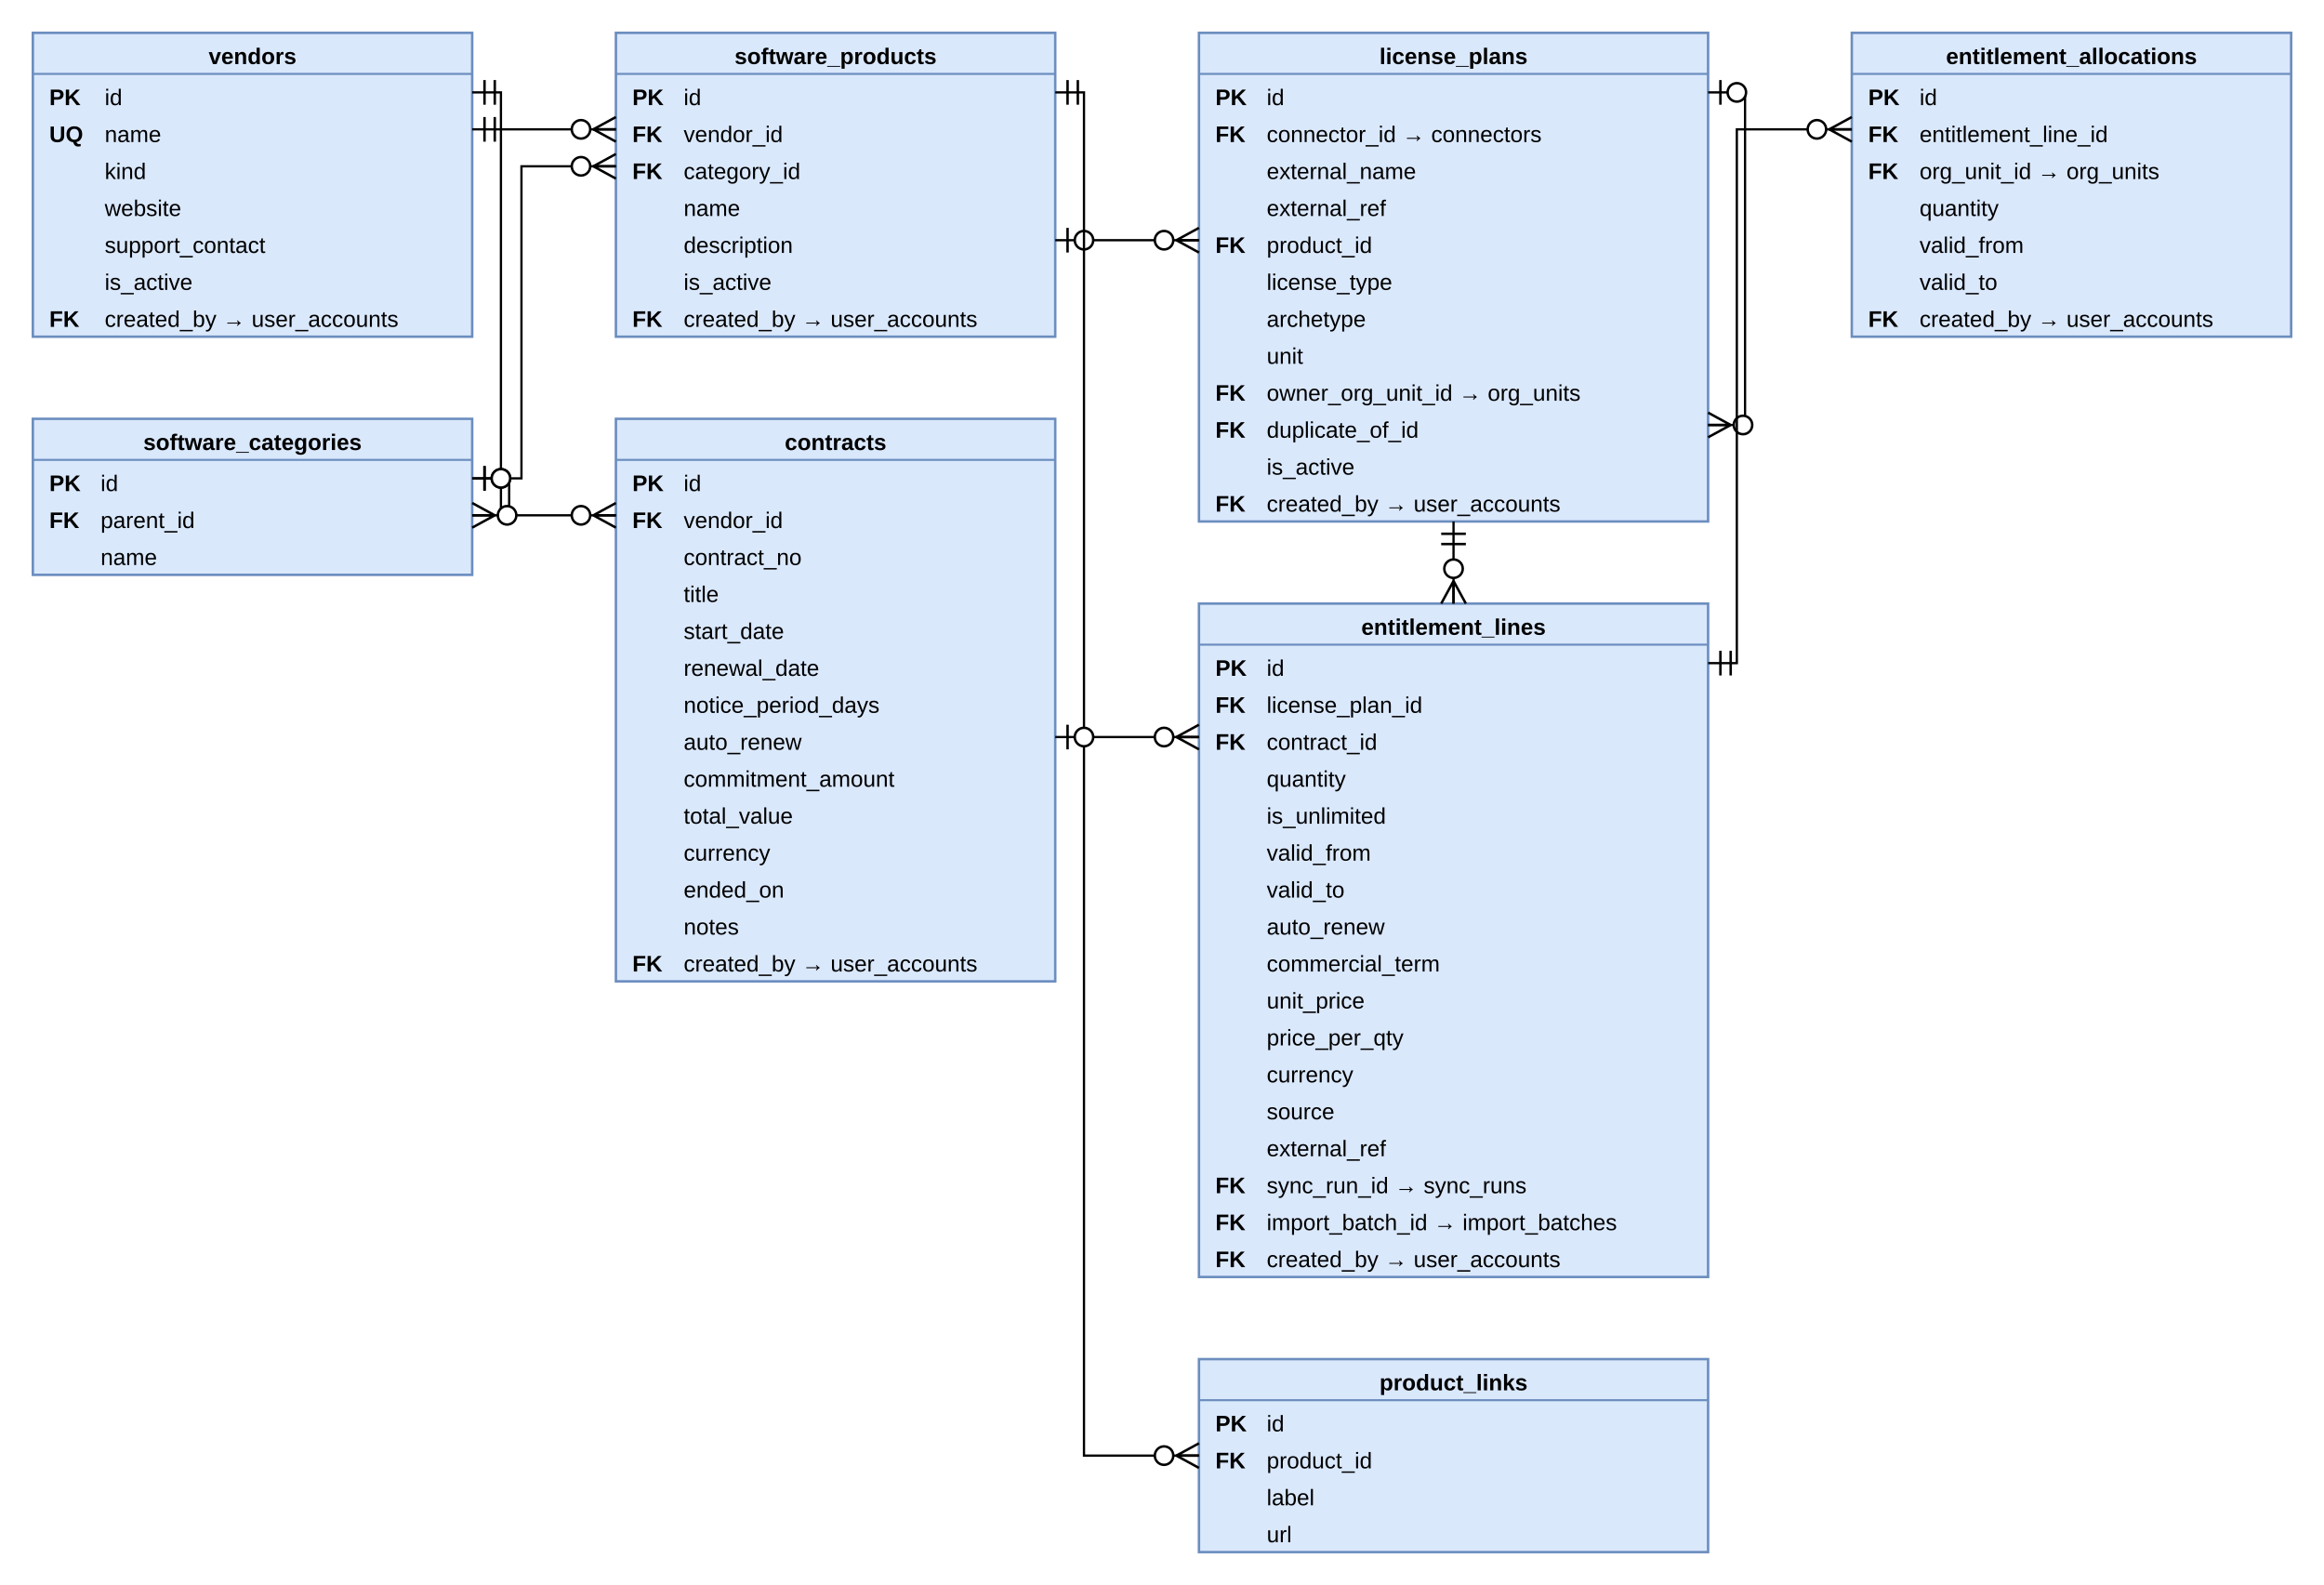
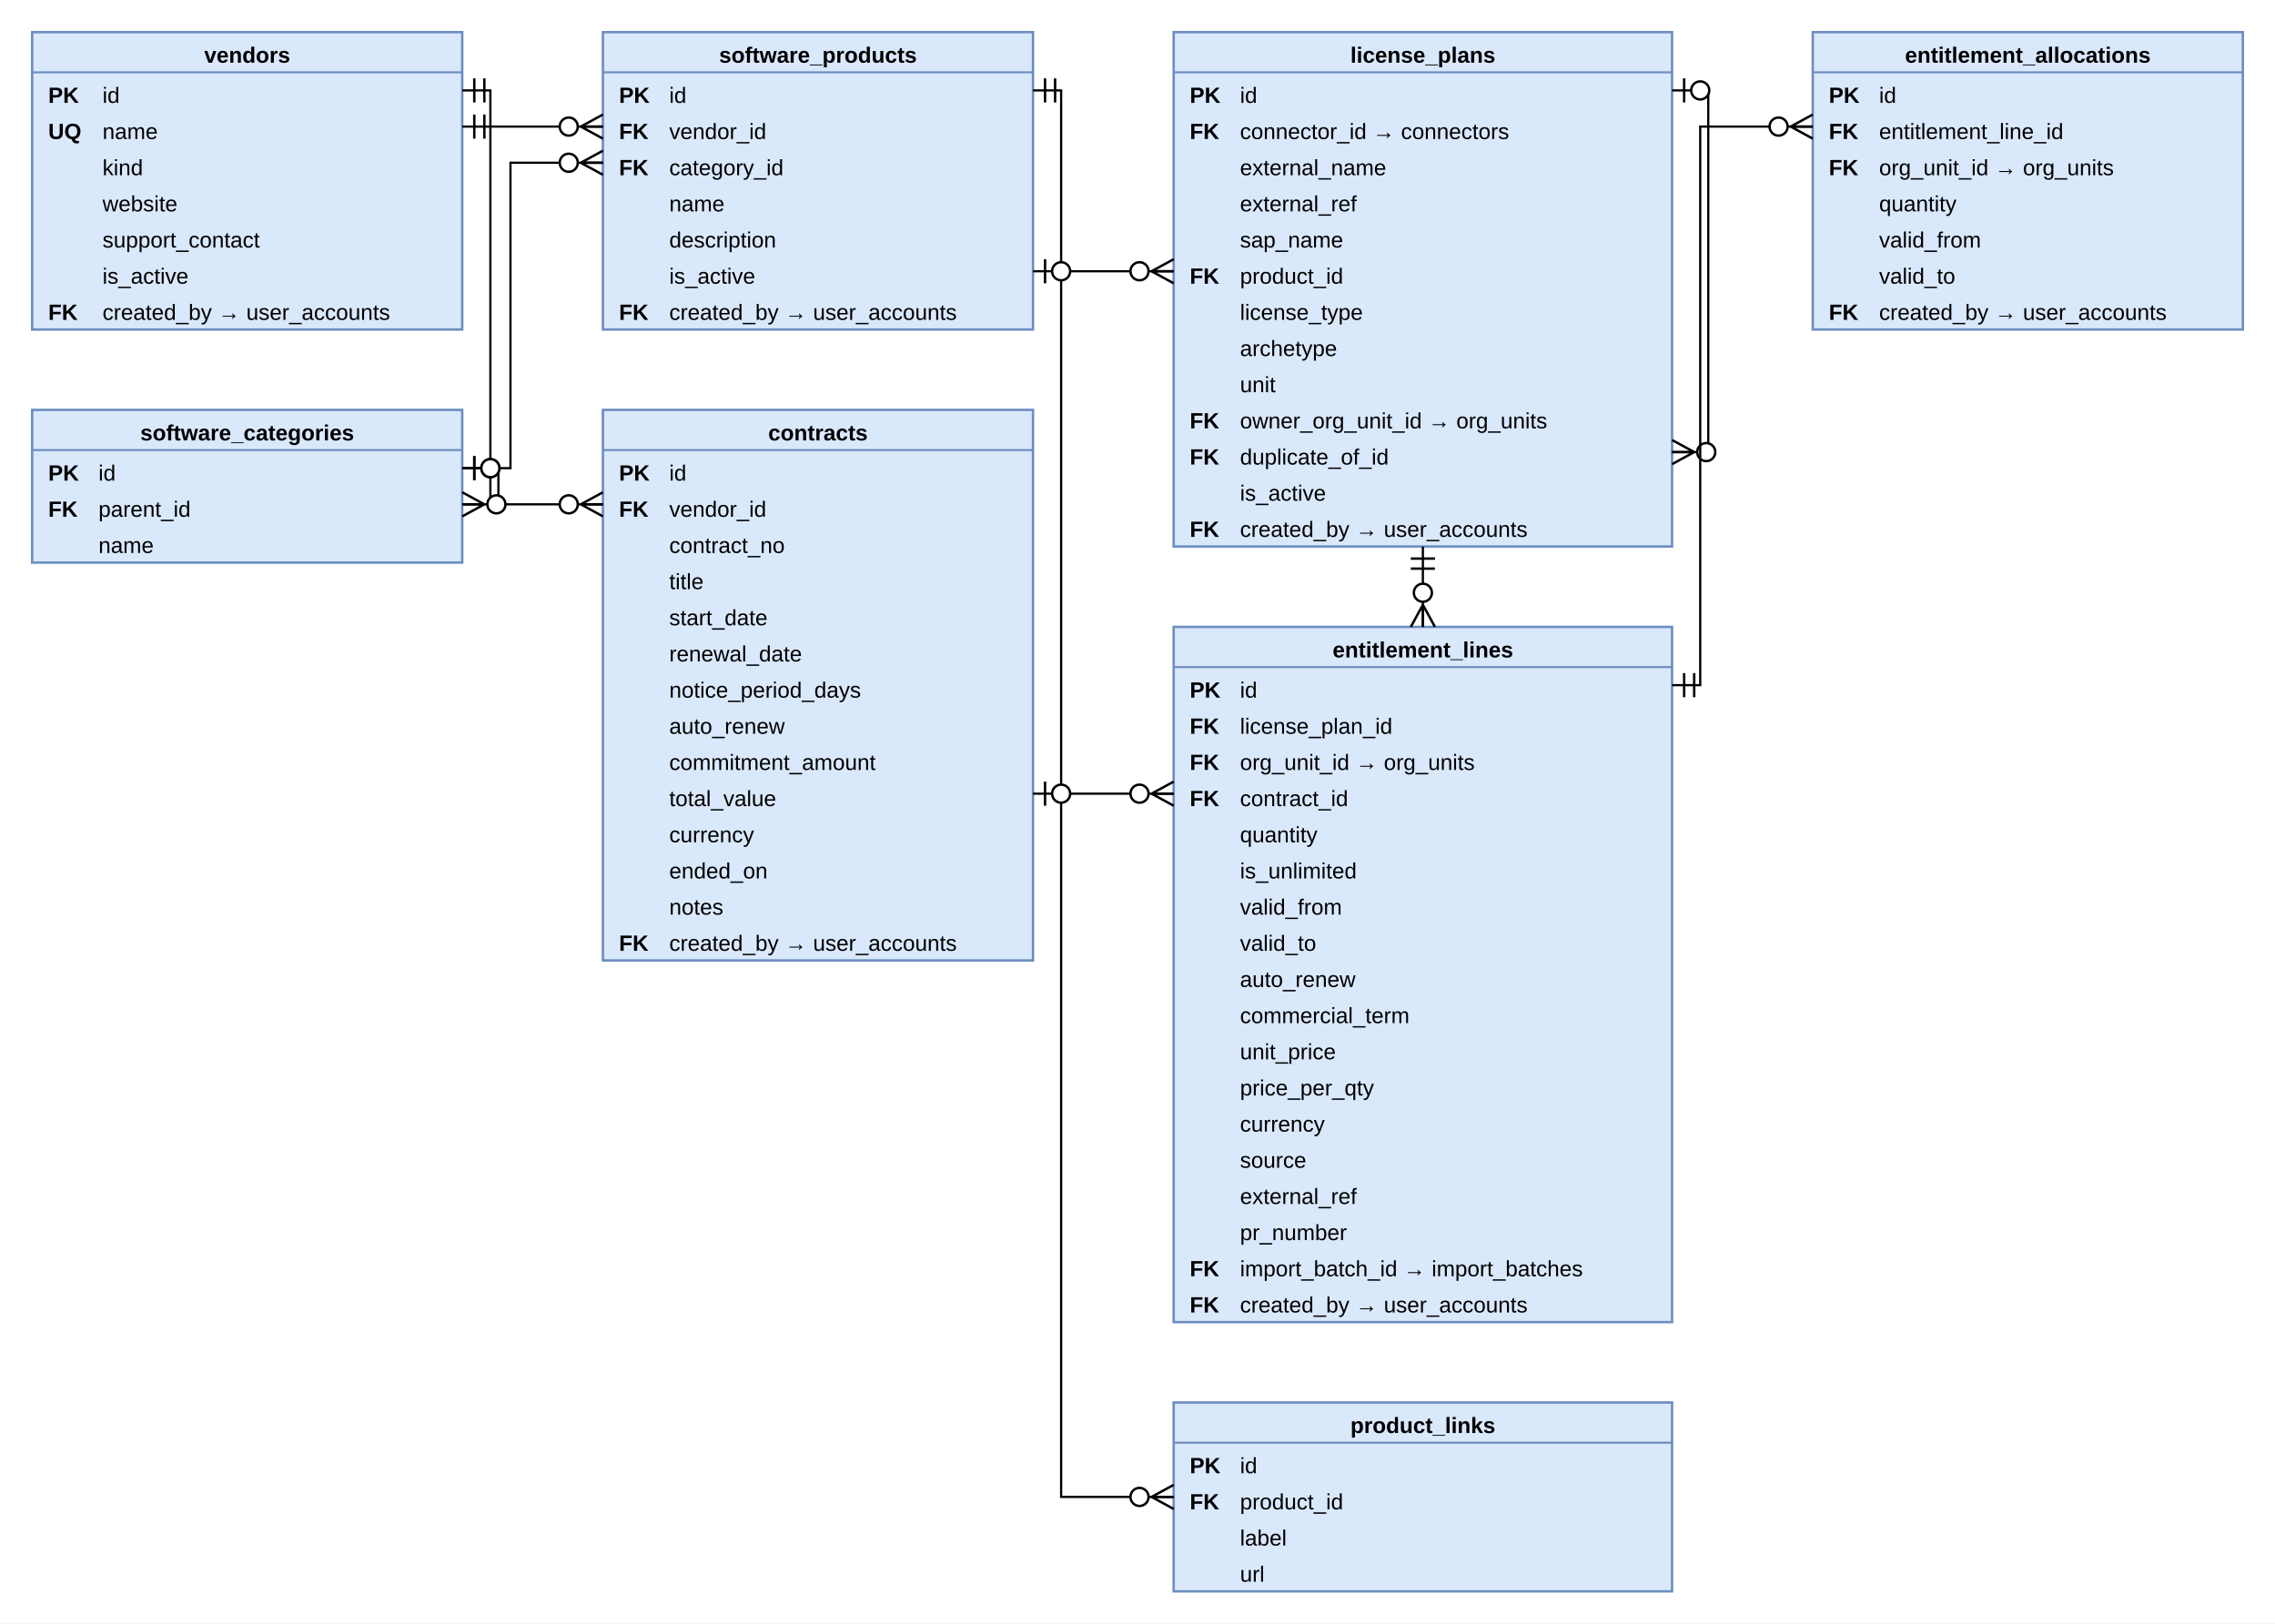
- <svg xmlns="http://www.w3.org/2000/svg" width="1132" height="772" viewBox="0 0 1132 772" font-family="Liberation Sans, Arial, Helvetica, sans-serif">
+ <svg xmlns="http://www.w3.org/2000/svg" width="1132" height="808" viewBox="0 0 1132 808" font-family="Liberation Sans, Arial, Helvetica, sans-serif">
  <rect width="100%" height="100%" fill="#ffffff" />
  <g transform="translate(-4.0,-4.0)">
    <rect x="20" y="20" width="214.0" height="148" fill="#DAE8FC" stroke="#6C8EBF" stroke-width="1.2" />
    <text x="127.0" y="35.2" font-size="11" fill="#000000" text-anchor="middle" font-weight="bold" xml:space="preserve">vendors</text>
    <line x1="20" y1="40" x2="234.0" y2="40" stroke="#6C8EBF" stroke-width="1" />
    <text x="28.0" y="55.2" font-size="11" fill="#000000" text-anchor="start" font-weight="bold" xml:space="preserve">PK</text>
    <text x="55.0" y="55.2" font-size="11" fill="#000000" text-anchor="start" xml:space="preserve">id</text>
    <text x="28.0" y="73.2" font-size="11" fill="#000000" text-anchor="start" font-weight="bold" xml:space="preserve">UQ</text>
    <text x="55.0" y="73.2" font-size="11" fill="#000000" text-anchor="start" xml:space="preserve">name</text>
    <text x="55.0" y="91.2" font-size="11" fill="#000000" text-anchor="start" xml:space="preserve">kind</text>
    <text x="55.0" y="109.2" font-size="11" fill="#000000" text-anchor="start" xml:space="preserve">website</text>
    <text x="55.0" y="127.2" font-size="11" fill="#000000" text-anchor="start" xml:space="preserve">support_contact</text>
    <text x="55.0" y="145.2" font-size="11" fill="#000000" text-anchor="start" xml:space="preserve">is_active</text>
    <text x="28.0" y="163.2" font-size="11" fill="#000000" text-anchor="start" font-weight="bold" xml:space="preserve">FK</text>
    <text x="55.0" y="163.2" font-size="11" fill="#000000" text-anchor="start" xml:space="preserve">created_by → user_accounts</text>
    <rect x="20" y="208" width="214.0" height="76" fill="#DAE8FC" stroke="#6C8EBF" stroke-width="1.2" />
    <text x="127.0" y="223.2" font-size="11" fill="#000000" text-anchor="middle" font-weight="bold" xml:space="preserve">software_categories</text>
    <line x1="20" y1="228" x2="234.0" y2="228" stroke="#6C8EBF" stroke-width="1" />
    <text x="28.0" y="243.2" font-size="11" fill="#000000" text-anchor="start" font-weight="bold" xml:space="preserve">PK</text>
    <text x="53.0" y="243.2" font-size="11" fill="#000000" text-anchor="start" xml:space="preserve">id</text>
    <text x="28.0" y="261.2" font-size="11" fill="#000000" text-anchor="start" font-weight="bold" xml:space="preserve">FK</text>
    <text x="53.0" y="261.2" font-size="11" fill="#000000" text-anchor="start" xml:space="preserve">parent_id</text>
    <text x="53.0" y="279.2" font-size="11" fill="#000000" text-anchor="start" xml:space="preserve">name</text>
    <rect x="304.0" y="20" width="214.0" height="148" fill="#DAE8FC" stroke="#6C8EBF" stroke-width="1.2" />
    <text x="411.0" y="35.2" font-size="11" fill="#000000" text-anchor="middle" font-weight="bold" xml:space="preserve">software_products</text>
    <line x1="304.0" y1="40" x2="518.0" y2="40" stroke="#6C8EBF" stroke-width="1" />
    <text x="312.0" y="55.2" font-size="11" fill="#000000" text-anchor="start" font-weight="bold" xml:space="preserve">PK</text>
    <text x="337.0" y="55.2" font-size="11" fill="#000000" text-anchor="start" xml:space="preserve">id</text>
    <text x="312.0" y="73.2" font-size="11" fill="#000000" text-anchor="start" font-weight="bold" xml:space="preserve">FK</text>
    <text x="337.0" y="73.2" font-size="11" fill="#000000" text-anchor="start" xml:space="preserve">vendor_id</text>
    <text x="312.0" y="91.2" font-size="11" fill="#000000" text-anchor="start" font-weight="bold" xml:space="preserve">FK</text>
    <text x="337.0" y="91.2" font-size="11" fill="#000000" text-anchor="start" xml:space="preserve">category_id</text>
    <text x="337.0" y="109.2" font-size="11" fill="#000000" text-anchor="start" xml:space="preserve">name</text>
    <text x="337.0" y="127.2" font-size="11" fill="#000000" text-anchor="start" xml:space="preserve">description</text>
    <text x="337.0" y="145.2" font-size="11" fill="#000000" text-anchor="start" xml:space="preserve">is_active</text>
    <text x="312.0" y="163.2" font-size="11" fill="#000000" text-anchor="start" font-weight="bold" xml:space="preserve">FK</text>
    <text x="337.0" y="163.2" font-size="11" fill="#000000" text-anchor="start" xml:space="preserve">created_by → user_accounts</text>
    <rect x="304.0" y="208" width="214.0" height="274" fill="#DAE8FC" stroke="#6C8EBF" stroke-width="1.2" />
    <text x="411.0" y="223.2" font-size="11" fill="#000000" text-anchor="middle" font-weight="bold" xml:space="preserve">contracts</text>
    <line x1="304.0" y1="228" x2="518.0" y2="228" stroke="#6C8EBF" stroke-width="1" />
    <text x="312.0" y="243.2" font-size="11" fill="#000000" text-anchor="start" font-weight="bold" xml:space="preserve">PK</text>
    <text x="337.0" y="243.2" font-size="11" fill="#000000" text-anchor="start" xml:space="preserve">id</text>
    <text x="312.0" y="261.2" font-size="11" fill="#000000" text-anchor="start" font-weight="bold" xml:space="preserve">FK</text>
    <text x="337.0" y="261.2" font-size="11" fill="#000000" text-anchor="start" xml:space="preserve">vendor_id</text>
    <text x="337.0" y="279.2" font-size="11" fill="#000000" text-anchor="start" xml:space="preserve">contract_no</text>
    <text x="337.0" y="297.2" font-size="11" fill="#000000" text-anchor="start" xml:space="preserve">title</text>
    <text x="337.0" y="315.2" font-size="11" fill="#000000" text-anchor="start" xml:space="preserve">start_date</text>
    <text x="337.0" y="333.2" font-size="11" fill="#000000" text-anchor="start" xml:space="preserve">renewal_date</text>
    <text x="337.0" y="351.2" font-size="11" fill="#000000" text-anchor="start" xml:space="preserve">notice_period_days</text>
    <text x="337.0" y="369.2" font-size="11" fill="#000000" text-anchor="start" xml:space="preserve">auto_renew</text>
    <text x="337.0" y="387.2" font-size="11" fill="#000000" text-anchor="start" xml:space="preserve">commitment_amount</text>
    <text x="337.0" y="405.2" font-size="11" fill="#000000" text-anchor="start" xml:space="preserve">total_value</text>
    <text x="337.0" y="423.2" font-size="11" fill="#000000" text-anchor="start" xml:space="preserve">currency</text>
    <text x="337.0" y="441.2" font-size="11" fill="#000000" text-anchor="start" xml:space="preserve">ended_on</text>
    <text x="337.0" y="459.2" font-size="11" fill="#000000" text-anchor="start" xml:space="preserve">notes</text>
    <text x="312.0" y="477.2" font-size="11" fill="#000000" text-anchor="start" font-weight="bold" xml:space="preserve">FK</text>
    <text x="337.0" y="477.2" font-size="11" fill="#000000" text-anchor="start" xml:space="preserve">created_by → user_accounts</text>
-     <rect x="588.0" y="20" width="248.0" height="238" fill="#DAE8FC" stroke="#6C8EBF" stroke-width="1.2" />
+     <rect x="588.0" y="20" width="248.0" height="256" fill="#DAE8FC" stroke="#6C8EBF" stroke-width="1.2" />
    <text x="712.0" y="35.2" font-size="11" fill="#000000" text-anchor="middle" font-weight="bold" xml:space="preserve">license_plans</text>
    <line x1="588.0" y1="40" x2="836.0" y2="40" stroke="#6C8EBF" stroke-width="1" />
    <text x="596.0" y="55.2" font-size="11" fill="#000000" text-anchor="start" font-weight="bold" xml:space="preserve">PK</text>
    <text x="621.0" y="55.2" font-size="11" fill="#000000" text-anchor="start" xml:space="preserve">id</text>
    <text x="596.0" y="73.2" font-size="11" fill="#000000" text-anchor="start" font-weight="bold" xml:space="preserve">FK</text>
    <text x="621.0" y="73.2" font-size="11" fill="#000000" text-anchor="start" xml:space="preserve">connector_id → connectors</text>
    <text x="621.0" y="91.2" font-size="11" fill="#000000" text-anchor="start" xml:space="preserve">external_name</text>
    <text x="621.0" y="109.2" font-size="11" fill="#000000" text-anchor="start" xml:space="preserve">external_ref</text>
-     <text x="596.0" y="127.2" font-size="11" fill="#000000" text-anchor="start" font-weight="bold" xml:space="preserve">FK</text>
-     <text x="621.0" y="127.2" font-size="11" fill="#000000" text-anchor="start" xml:space="preserve">product_id</text>
-     <text x="621.0" y="145.2" font-size="11" fill="#000000" text-anchor="start" xml:space="preserve">license_type</text>
-     <text x="621.0" y="163.2" font-size="11" fill="#000000" text-anchor="start" xml:space="preserve">archetype</text>
-     <text x="621.0" y="181.2" font-size="11" fill="#000000" text-anchor="start" xml:space="preserve">unit</text>
-     <text x="596.0" y="199.2" font-size="11" fill="#000000" text-anchor="start" font-weight="bold" xml:space="preserve">FK</text>
-     <text x="621.0" y="199.2" font-size="11" fill="#000000" text-anchor="start" xml:space="preserve">owner_org_unit_id → org_units</text>
+     <text x="621.0" y="127.2" font-size="11" fill="#000000" text-anchor="start" xml:space="preserve">sap_name</text>
+     <text x="596.0" y="145.2" font-size="11" fill="#000000" text-anchor="start" font-weight="bold" xml:space="preserve">FK</text>
+     <text x="621.0" y="145.2" font-size="11" fill="#000000" text-anchor="start" xml:space="preserve">product_id</text>
+     <text x="621.0" y="163.2" font-size="11" fill="#000000" text-anchor="start" xml:space="preserve">license_type</text>
+     <text x="621.0" y="181.2" font-size="11" fill="#000000" text-anchor="start" xml:space="preserve">archetype</text>
+     <text x="621.0" y="199.2" font-size="11" fill="#000000" text-anchor="start" xml:space="preserve">unit</text>
    <text x="596.0" y="217.2" font-size="11" fill="#000000" text-anchor="start" font-weight="bold" xml:space="preserve">FK</text>
-     <text x="621.0" y="217.2" font-size="11" fill="#000000" text-anchor="start" xml:space="preserve">duplicate_of_id</text>
-     <text x="621.0" y="235.2" font-size="11" fill="#000000" text-anchor="start" xml:space="preserve">is_active</text>
-     <text x="596.0" y="253.2" font-size="11" fill="#000000" text-anchor="start" font-weight="bold" xml:space="preserve">FK</text>
-     <text x="621.0" y="253.2" font-size="11" fill="#000000" text-anchor="start" xml:space="preserve">created_by → user_accounts</text>
-     <rect x="588.0" y="298" width="248.0" height="328" fill="#DAE8FC" stroke="#6C8EBF" stroke-width="1.2" />
-     <text x="712.0" y="313.2" font-size="11" fill="#000000" text-anchor="middle" font-weight="bold" xml:space="preserve">entitlement_lines</text>
-     <line x1="588.0" y1="318" x2="836.0" y2="318" stroke="#6C8EBF" stroke-width="1" />
-     <text x="596.0" y="333.2" font-size="11" fill="#000000" text-anchor="start" font-weight="bold" xml:space="preserve">PK</text>
-     <text x="621.0" y="333.2" font-size="11" fill="#000000" text-anchor="start" xml:space="preserve">id</text>
-     <text x="596.0" y="351.2" font-size="11" fill="#000000" text-anchor="start" font-weight="bold" xml:space="preserve">FK</text>
-     <text x="621.0" y="351.2" font-size="11" fill="#000000" text-anchor="start" xml:space="preserve">license_plan_id</text>
+     <text x="621.0" y="217.2" font-size="11" fill="#000000" text-anchor="start" xml:space="preserve">owner_org_unit_id → org_units</text>
+     <text x="596.0" y="235.2" font-size="11" fill="#000000" text-anchor="start" font-weight="bold" xml:space="preserve">FK</text>
+     <text x="621.0" y="235.2" font-size="11" fill="#000000" text-anchor="start" xml:space="preserve">duplicate_of_id</text>
+     <text x="621.0" y="253.2" font-size="11" fill="#000000" text-anchor="start" xml:space="preserve">is_active</text>
+     <text x="596.0" y="271.2" font-size="11" fill="#000000" text-anchor="start" font-weight="bold" xml:space="preserve">FK</text>
+     <text x="621.0" y="271.2" font-size="11" fill="#000000" text-anchor="start" xml:space="preserve">created_by → user_accounts</text>
+     <rect x="588.0" y="316" width="248.0" height="346" fill="#DAE8FC" stroke="#6C8EBF" stroke-width="1.2" />
+     <text x="712.0" y="331.2" font-size="11" fill="#000000" text-anchor="middle" font-weight="bold" xml:space="preserve">entitlement_lines</text>
+     <line x1="588.0" y1="336" x2="836.0" y2="336" stroke="#6C8EBF" stroke-width="1" />
+     <text x="596.0" y="351.2" font-size="11" fill="#000000" text-anchor="start" font-weight="bold" xml:space="preserve">PK</text>
+     <text x="621.0" y="351.2" font-size="11" fill="#000000" text-anchor="start" xml:space="preserve">id</text>
    <text x="596.0" y="369.2" font-size="11" fill="#000000" text-anchor="start" font-weight="bold" xml:space="preserve">FK</text>
-     <text x="621.0" y="369.2" font-size="11" fill="#000000" text-anchor="start" xml:space="preserve">contract_id</text>
-     <text x="621.0" y="387.2" font-size="11" fill="#000000" text-anchor="start" xml:space="preserve">quantity</text>
-     <text x="621.0" y="405.2" font-size="11" fill="#000000" text-anchor="start" xml:space="preserve">is_unlimited</text>
-     <text x="621.0" y="423.2" font-size="11" fill="#000000" text-anchor="start" xml:space="preserve">valid_from</text>
-     <text x="621.0" y="441.2" font-size="11" fill="#000000" text-anchor="start" xml:space="preserve">valid_to</text>
-     <text x="621.0" y="459.2" font-size="11" fill="#000000" text-anchor="start" xml:space="preserve">auto_renew</text>
-     <text x="621.0" y="477.2" font-size="11" fill="#000000" text-anchor="start" xml:space="preserve">commercial_term</text>
-     <text x="621.0" y="495.2" font-size="11" fill="#000000" text-anchor="start" xml:space="preserve">unit_price</text>
-     <text x="621.0" y="513.2" font-size="11" fill="#000000" text-anchor="start" xml:space="preserve">price_per_qty</text>
-     <text x="621.0" y="531.2" font-size="11" fill="#000000" text-anchor="start" xml:space="preserve">currency</text>
-     <text x="621.0" y="549.2" font-size="11" fill="#000000" text-anchor="start" xml:space="preserve">source</text>
-     <text x="621.0" y="567.2" font-size="11" fill="#000000" text-anchor="start" xml:space="preserve">external_ref</text>
-     <text x="596.0" y="585.2" font-size="11" fill="#000000" text-anchor="start" font-weight="bold" xml:space="preserve">FK</text>
-     <text x="621.0" y="585.2" font-size="11" fill="#000000" text-anchor="start" xml:space="preserve">sync_run_id → sync_runs</text>
-     <text x="596.0" y="603.2" font-size="11" fill="#000000" text-anchor="start" font-weight="bold" xml:space="preserve">FK</text>
-     <text x="621.0" y="603.2" font-size="11" fill="#000000" text-anchor="start" xml:space="preserve">import_batch_id → import_batches</text>
-     <text x="596.0" y="621.2" font-size="11" fill="#000000" text-anchor="start" font-weight="bold" xml:space="preserve">FK</text>
-     <text x="621.0" y="621.2" font-size="11" fill="#000000" text-anchor="start" xml:space="preserve">created_by → user_accounts</text>
-     <rect x="588.0" y="666" width="248.0" height="94" fill="#DAE8FC" stroke="#6C8EBF" stroke-width="1.2" />
-     <text x="712.0" y="681.2" font-size="11" fill="#000000" text-anchor="middle" font-weight="bold" xml:space="preserve">product_links</text>
-     <line x1="588.0" y1="686" x2="836.0" y2="686" stroke="#6C8EBF" stroke-width="1" />
-     <text x="596.0" y="701.2" font-size="11" fill="#000000" text-anchor="start" font-weight="bold" xml:space="preserve">PK</text>
-     <text x="621.0" y="701.2" font-size="11" fill="#000000" text-anchor="start" xml:space="preserve">id</text>
-     <text x="596.0" y="719.2" font-size="11" fill="#000000" text-anchor="start" font-weight="bold" xml:space="preserve">FK</text>
-     <text x="621.0" y="719.2" font-size="11" fill="#000000" text-anchor="start" xml:space="preserve">product_id</text>
-     <text x="621.0" y="737.2" font-size="11" fill="#000000" text-anchor="start" xml:space="preserve">label</text>
-     <text x="621.0" y="755.2" font-size="11" fill="#000000" text-anchor="start" xml:space="preserve">url</text>
+     <text x="621.0" y="369.2" font-size="11" fill="#000000" text-anchor="start" xml:space="preserve">license_plan_id</text>
+     <text x="596.0" y="387.2" font-size="11" fill="#000000" text-anchor="start" font-weight="bold" xml:space="preserve">FK</text>
+     <text x="621.0" y="387.2" font-size="11" fill="#000000" text-anchor="start" xml:space="preserve">org_unit_id → org_units</text>
+     <text x="596.0" y="405.2" font-size="11" fill="#000000" text-anchor="start" font-weight="bold" xml:space="preserve">FK</text>
+     <text x="621.0" y="405.2" font-size="11" fill="#000000" text-anchor="start" xml:space="preserve">contract_id</text>
+     <text x="621.0" y="423.2" font-size="11" fill="#000000" text-anchor="start" xml:space="preserve">quantity</text>
+     <text x="621.0" y="441.2" font-size="11" fill="#000000" text-anchor="start" xml:space="preserve">is_unlimited</text>
+     <text x="621.0" y="459.2" font-size="11" fill="#000000" text-anchor="start" xml:space="preserve">valid_from</text>
+     <text x="621.0" y="477.2" font-size="11" fill="#000000" text-anchor="start" xml:space="preserve">valid_to</text>
+     <text x="621.0" y="495.2" font-size="11" fill="#000000" text-anchor="start" xml:space="preserve">auto_renew</text>
+     <text x="621.0" y="513.2" font-size="11" fill="#000000" text-anchor="start" xml:space="preserve">commercial_term</text>
+     <text x="621.0" y="531.2" font-size="11" fill="#000000" text-anchor="start" xml:space="preserve">unit_price</text>
+     <text x="621.0" y="549.2" font-size="11" fill="#000000" text-anchor="start" xml:space="preserve">price_per_qty</text>
+     <text x="621.0" y="567.2" font-size="11" fill="#000000" text-anchor="start" xml:space="preserve">currency</text>
+     <text x="621.0" y="585.2" font-size="11" fill="#000000" text-anchor="start" xml:space="preserve">source</text>
+     <text x="621.0" y="603.2" font-size="11" fill="#000000" text-anchor="start" xml:space="preserve">external_ref</text>
+     <text x="621.0" y="621.2" font-size="11" fill="#000000" text-anchor="start" xml:space="preserve">pr_number</text>
+     <text x="596.0" y="639.2" font-size="11" fill="#000000" text-anchor="start" font-weight="bold" xml:space="preserve">FK</text>
+     <text x="621.0" y="639.2" font-size="11" fill="#000000" text-anchor="start" xml:space="preserve">import_batch_id → import_batches</text>
+     <text x="596.0" y="657.2" font-size="11" fill="#000000" text-anchor="start" font-weight="bold" xml:space="preserve">FK</text>
+     <text x="621.0" y="657.2" font-size="11" fill="#000000" text-anchor="start" xml:space="preserve">created_by → user_accounts</text>
+     <rect x="588.0" y="702" width="248.0" height="94" fill="#DAE8FC" stroke="#6C8EBF" stroke-width="1.2" />
+     <text x="712.0" y="717.2" font-size="11" fill="#000000" text-anchor="middle" font-weight="bold" xml:space="preserve">product_links</text>
+     <line x1="588.0" y1="722" x2="836.0" y2="722" stroke="#6C8EBF" stroke-width="1" />
+     <text x="596.0" y="737.2" font-size="11" fill="#000000" text-anchor="start" font-weight="bold" xml:space="preserve">PK</text>
+     <text x="621.0" y="737.2" font-size="11" fill="#000000" text-anchor="start" xml:space="preserve">id</text>
+     <text x="596.0" y="755.2" font-size="11" fill="#000000" text-anchor="start" font-weight="bold" xml:space="preserve">FK</text>
+     <text x="621.0" y="755.2" font-size="11" fill="#000000" text-anchor="start" xml:space="preserve">product_id</text>
+     <text x="621.0" y="773.2" font-size="11" fill="#000000" text-anchor="start" xml:space="preserve">label</text>
+     <text x="621.0" y="791.2" font-size="11" fill="#000000" text-anchor="start" xml:space="preserve">url</text>
    <rect x="906.0" y="20" width="214.0" height="148" fill="#DAE8FC" stroke="#6C8EBF" stroke-width="1.2" />
    <text x="1013.0" y="35.2" font-size="11" fill="#000000" text-anchor="middle" font-weight="bold" xml:space="preserve">entitlement_allocations</text>
    <line x1="906.0" y1="40" x2="1120.0" y2="40" stroke="#6C8EBF" stroke-width="1" />
    <text x="914.0" y="55.2" font-size="11" fill="#000000" text-anchor="start" font-weight="bold" xml:space="preserve">PK</text>
    <text x="939.0" y="55.2" font-size="11" fill="#000000" text-anchor="start" xml:space="preserve">id</text>
    <text x="914.0" y="73.2" font-size="11" fill="#000000" text-anchor="start" font-weight="bold" xml:space="preserve">FK</text>
    <text x="939.0" y="73.2" font-size="11" fill="#000000" text-anchor="start" xml:space="preserve">entitlement_line_id</text>
    <text x="914.0" y="91.2" font-size="11" fill="#000000" text-anchor="start" font-weight="bold" xml:space="preserve">FK</text>
    <text x="939.0" y="91.2" font-size="11" fill="#000000" text-anchor="start" xml:space="preserve">org_unit_id → org_units</text>
    <text x="939.0" y="109.2" font-size="11" fill="#000000" text-anchor="start" xml:space="preserve">quantity</text>
    <text x="939.0" y="127.2" font-size="11" fill="#000000" text-anchor="start" xml:space="preserve">valid_from</text>
    <text x="939.0" y="145.2" font-size="11" fill="#000000" text-anchor="start" xml:space="preserve">valid_to</text>
    <text x="914.0" y="163.2" font-size="11" fill="#000000" text-anchor="start" font-weight="bold" xml:space="preserve">FK</text>
    <text x="939.0" y="163.2" font-size="11" fill="#000000" text-anchor="start" xml:space="preserve">created_by → user_accounts</text>
+     <path d="M234.0,67.0 L304.0,67.0" fill="none" stroke="#000000" stroke-width="1.1" />
+     <path d="M293.0,67.0 L304.0,73.0 M293.0,67.0 L304.0,61.0 M293.0,67.0 L304.0,67.0" fill="none" stroke="#000000" stroke-width="1.2" />
+     <circle cx="287.0" cy="67.0" r="4.5" fill="#fff" stroke="#000000" stroke-width="1.2" />
+     <path d="M240.0,61.0 L240.0,73.0" stroke="#000000" stroke-width="1.2" />
+     <path d="M245.0,61.0 L245.0,73.0" stroke="#000000" stroke-width="1.2" />
    <path d="M234.0,49.0 L248.0,49.0 L248.0,255.0 L304.0,255.0" fill="none" stroke="#000000" stroke-width="1.1" />
    <path d="M293.0,255.0 L304.0,261.0 M293.0,255.0 L304.0,249.0 M293.0,255.0 L304.0,255.0" fill="none" stroke="#000000" stroke-width="1.2" />
    <circle cx="287.0" cy="255.0" r="4.5" fill="#fff" stroke="#000000" stroke-width="1.2" />
    <path d="M240.0,43.0 L240.0,55.0" stroke="#000000" stroke-width="1.2" />
    <path d="M245.0,43.0 L245.0,55.0" stroke="#000000" stroke-width="1.2" />
-     <path d="M234.0,67.0 L304.0,67.0" fill="none" stroke="#000000" stroke-width="1.1" />
-     <path d="M293.0,67.0 L304.0,73.0 M293.0,67.0 L304.0,61.0 M293.0,67.0 L304.0,67.0" fill="none" stroke="#000000" stroke-width="1.2" />
-     <circle cx="287.0" cy="67.0" r="4.5" fill="#fff" stroke="#000000" stroke-width="1.2" />
-     <path d="M240.0,61.0 L240.0,73.0" stroke="#000000" stroke-width="1.2" />
-     <path d="M245.0,61.0 L245.0,73.0" stroke="#000000" stroke-width="1.2" />
    <path d="M234.0,237.0 L252.0,237.0 L252.0,255.0 L234.0,255.0" fill="none" stroke="#000000" stroke-width="1.1" />
    <path d="M245.0,255.0 L234.0,249.0 M245.0,255.0 L234.0,261.0 M245.0,255.0 L234.0,255.0" fill="none" stroke="#000000" stroke-width="1.2" />
    <circle cx="251.0" cy="255.0" r="4.5" fill="#fff" stroke="#000000" stroke-width="1.2" />
    <path d="M240.0,231.0 L240.0,243.0" stroke="#000000" stroke-width="1.2" />
    <circle cx="248.0" cy="237.0" r="4.5" fill="#fff" stroke="#000000" stroke-width="1.2" />
    <path d="M234.0,237.0 L258.0,237.0 L258.0,85.0 L304.0,85.0" fill="none" stroke="#000000" stroke-width="1.1" />
    <path d="M293.0,85.0 L304.0,91.0 M293.0,85.0 L304.0,79.0 M293.0,85.0 L304.0,85.0" fill="none" stroke="#000000" stroke-width="1.2" />
    <circle cx="287.0" cy="85.0" r="4.5" fill="#fff" stroke="#000000" stroke-width="1.2" />
    <path d="M240.0,231.0 L240.0,243.0" stroke="#000000" stroke-width="1.2" />
    <circle cx="248.0" cy="237.0" r="4.5" fill="#fff" stroke="#000000" stroke-width="1.2" />
-     <path d="M518.0,121.0 L588.0,121.0" fill="none" stroke="#000000" stroke-width="1.1" />
-     <path d="M577.0,121.0 L588.0,127.0 M577.0,121.0 L588.0,115.0 M577.0,121.0 L588.0,121.0" fill="none" stroke="#000000" stroke-width="1.2" />
-     <circle cx="571.0" cy="121.0" r="4.5" fill="#fff" stroke="#000000" stroke-width="1.2" />
-     <path d="M524.0,115.0 L524.0,127.0" stroke="#000000" stroke-width="1.2" />
-     <circle cx="532.0" cy="121.0" r="4.5" fill="#fff" stroke="#000000" stroke-width="1.2" />
-     <path d="M518.0,49.0 L532.0,49.0 L532.0,713.0 L588.0,713.0" fill="none" stroke="#000000" stroke-width="1.1" />
-     <path d="M577.0,713.0 L588.0,719.0 M577.0,713.0 L588.0,707.0 M577.0,713.0 L588.0,713.0" fill="none" stroke="#000000" stroke-width="1.2" />
-     <circle cx="571.0" cy="713.0" r="4.5" fill="#fff" stroke="#000000" stroke-width="1.2" />
+     <path d="M518.0,49.0 L532.0,49.0 L532.0,749.0 L588.0,749.0" fill="none" stroke="#000000" stroke-width="1.1" />
+     <path d="M577.0,749.0 L588.0,755.0 M577.0,749.0 L588.0,743.0 M577.0,749.0 L588.0,749.0" fill="none" stroke="#000000" stroke-width="1.2" />
+     <circle cx="571.0" cy="749.0" r="4.5" fill="#fff" stroke="#000000" stroke-width="1.2" />
    <path d="M524.0,43.0 L524.0,55.0" stroke="#000000" stroke-width="1.2" />
    <path d="M529.0,43.0 L529.0,55.0" stroke="#000000" stroke-width="1.2" />
-     <path d="M518.0,363.0 L588.0,363.0" fill="none" stroke="#000000" stroke-width="1.1" />
-     <path d="M577.0,363.0 L588.0,369.0 M577.0,363.0 L588.0,357.0 M577.0,363.0 L588.0,363.0" fill="none" stroke="#000000" stroke-width="1.2" />
-     <circle cx="571.0" cy="363.0" r="4.5" fill="#fff" stroke="#000000" stroke-width="1.2" />
-     <path d="M524.0,357.0 L524.0,369.0" stroke="#000000" stroke-width="1.2" />
-     <circle cx="532.0" cy="363.0" r="4.5" fill="#fff" stroke="#000000" stroke-width="1.2" />
-     <path d="M712.0,258.0 L712.0,298.0" fill="none" stroke="#000000" stroke-width="1.1" />
-     <path d="M712.0,287.0 L706.0,298.0 M712.0,287.0 L718.0,298.0 M712.0,287.0 L712.0,298.0" fill="none" stroke="#000000" stroke-width="1.2" />
-     <circle cx="712.0" cy="281.0" r="4.5" fill="#fff" stroke="#000000" stroke-width="1.2" />
-     <path d="M718.0,264.0 L706.0,264.0" stroke="#000000" stroke-width="1.2" />
-     <path d="M718.0,269.0 L706.0,269.0" stroke="#000000" stroke-width="1.2" />
-     <path d="M836.0,49.0 L854.0,49.0 L854.0,211.0 L836.0,211.0" fill="none" stroke="#000000" stroke-width="1.1" />
-     <path d="M847.0,211.0 L836.0,205.0 M847.0,211.0 L836.0,217.0 M847.0,211.0 L836.0,211.0" fill="none" stroke="#000000" stroke-width="1.2" />
-     <circle cx="853.0" cy="211.0" r="4.5" fill="#fff" stroke="#000000" stroke-width="1.2" />
+     <path d="M518.0,139.0 L588.0,139.0" fill="none" stroke="#000000" stroke-width="1.1" />
+     <path d="M577.0,139.0 L588.0,145.0 M577.0,139.0 L588.0,133.0 M577.0,139.0 L588.0,139.0" fill="none" stroke="#000000" stroke-width="1.2" />
+     <circle cx="571.0" cy="139.0" r="4.5" fill="#fff" stroke="#000000" stroke-width="1.2" />
+     <path d="M524.0,133.0 L524.0,145.0" stroke="#000000" stroke-width="1.2" />
+     <circle cx="532.0" cy="139.0" r="4.5" fill="#fff" stroke="#000000" stroke-width="1.2" />
+     <path d="M518.0,399.0 L588.0,399.0" fill="none" stroke="#000000" stroke-width="1.1" />
+     <path d="M577.0,399.0 L588.0,405.0 M577.0,399.0 L588.0,393.0 M577.0,399.0 L588.0,399.0" fill="none" stroke="#000000" stroke-width="1.2" />
+     <circle cx="571.0" cy="399.0" r="4.5" fill="#fff" stroke="#000000" stroke-width="1.2" />
+     <path d="M524.0,393.0 L524.0,405.0" stroke="#000000" stroke-width="1.2" />
+     <circle cx="532.0" cy="399.0" r="4.5" fill="#fff" stroke="#000000" stroke-width="1.2" />
+     <path d="M712.0,276.0 L712.0,316.0" fill="none" stroke="#000000" stroke-width="1.1" />
+     <path d="M712.0,305.0 L706.0,316.0 M712.0,305.0 L718.0,316.0 M712.0,305.0 L712.0,316.0" fill="none" stroke="#000000" stroke-width="1.2" />
+     <circle cx="712.0" cy="299.0" r="4.5" fill="#fff" stroke="#000000" stroke-width="1.2" />
+     <path d="M718.0,282.0 L706.0,282.0" stroke="#000000" stroke-width="1.2" />
+     <path d="M718.0,287.0 L706.0,287.0" stroke="#000000" stroke-width="1.2" />
+     <path d="M836.0,49.0 L854.0,49.0 L854.0,229.0 L836.0,229.0" fill="none" stroke="#000000" stroke-width="1.1" />
+     <path d="M847.0,229.0 L836.0,223.0 M847.0,229.0 L836.0,235.0 M847.0,229.0 L836.0,229.0" fill="none" stroke="#000000" stroke-width="1.2" />
+     <circle cx="853.0" cy="229.0" r="4.5" fill="#fff" stroke="#000000" stroke-width="1.2" />
    <path d="M842.0,43.0 L842.0,55.0" stroke="#000000" stroke-width="1.2" />
    <circle cx="850.0" cy="49.0" r="4.5" fill="#fff" stroke="#000000" stroke-width="1.2" />
-     <path d="M836.0,327.0 L850.0,327.0 L850.0,67.0 L906.0,67.0" fill="none" stroke="#000000" stroke-width="1.1" />
+     <path d="M836.0,345.0 L850.0,345.0 L850.0,67.0 L906.0,67.0" fill="none" stroke="#000000" stroke-width="1.1" />
    <path d="M895.0,67.0 L906.0,73.0 M895.0,67.0 L906.0,61.0 M895.0,67.0 L906.0,67.0" fill="none" stroke="#000000" stroke-width="1.2" />
    <circle cx="889.0" cy="67.0" r="4.5" fill="#fff" stroke="#000000" stroke-width="1.2" />
-     <path d="M842.0,321.0 L842.0,333.0" stroke="#000000" stroke-width="1.2" />
-     <path d="M847.0,321.0 L847.0,333.0" stroke="#000000" stroke-width="1.2" />
+     <path d="M842.0,339.0 L842.0,351.0" stroke="#000000" stroke-width="1.2" />
+     <path d="M847.0,339.0 L847.0,351.0" stroke="#000000" stroke-width="1.2" />
  </g>
</svg>
